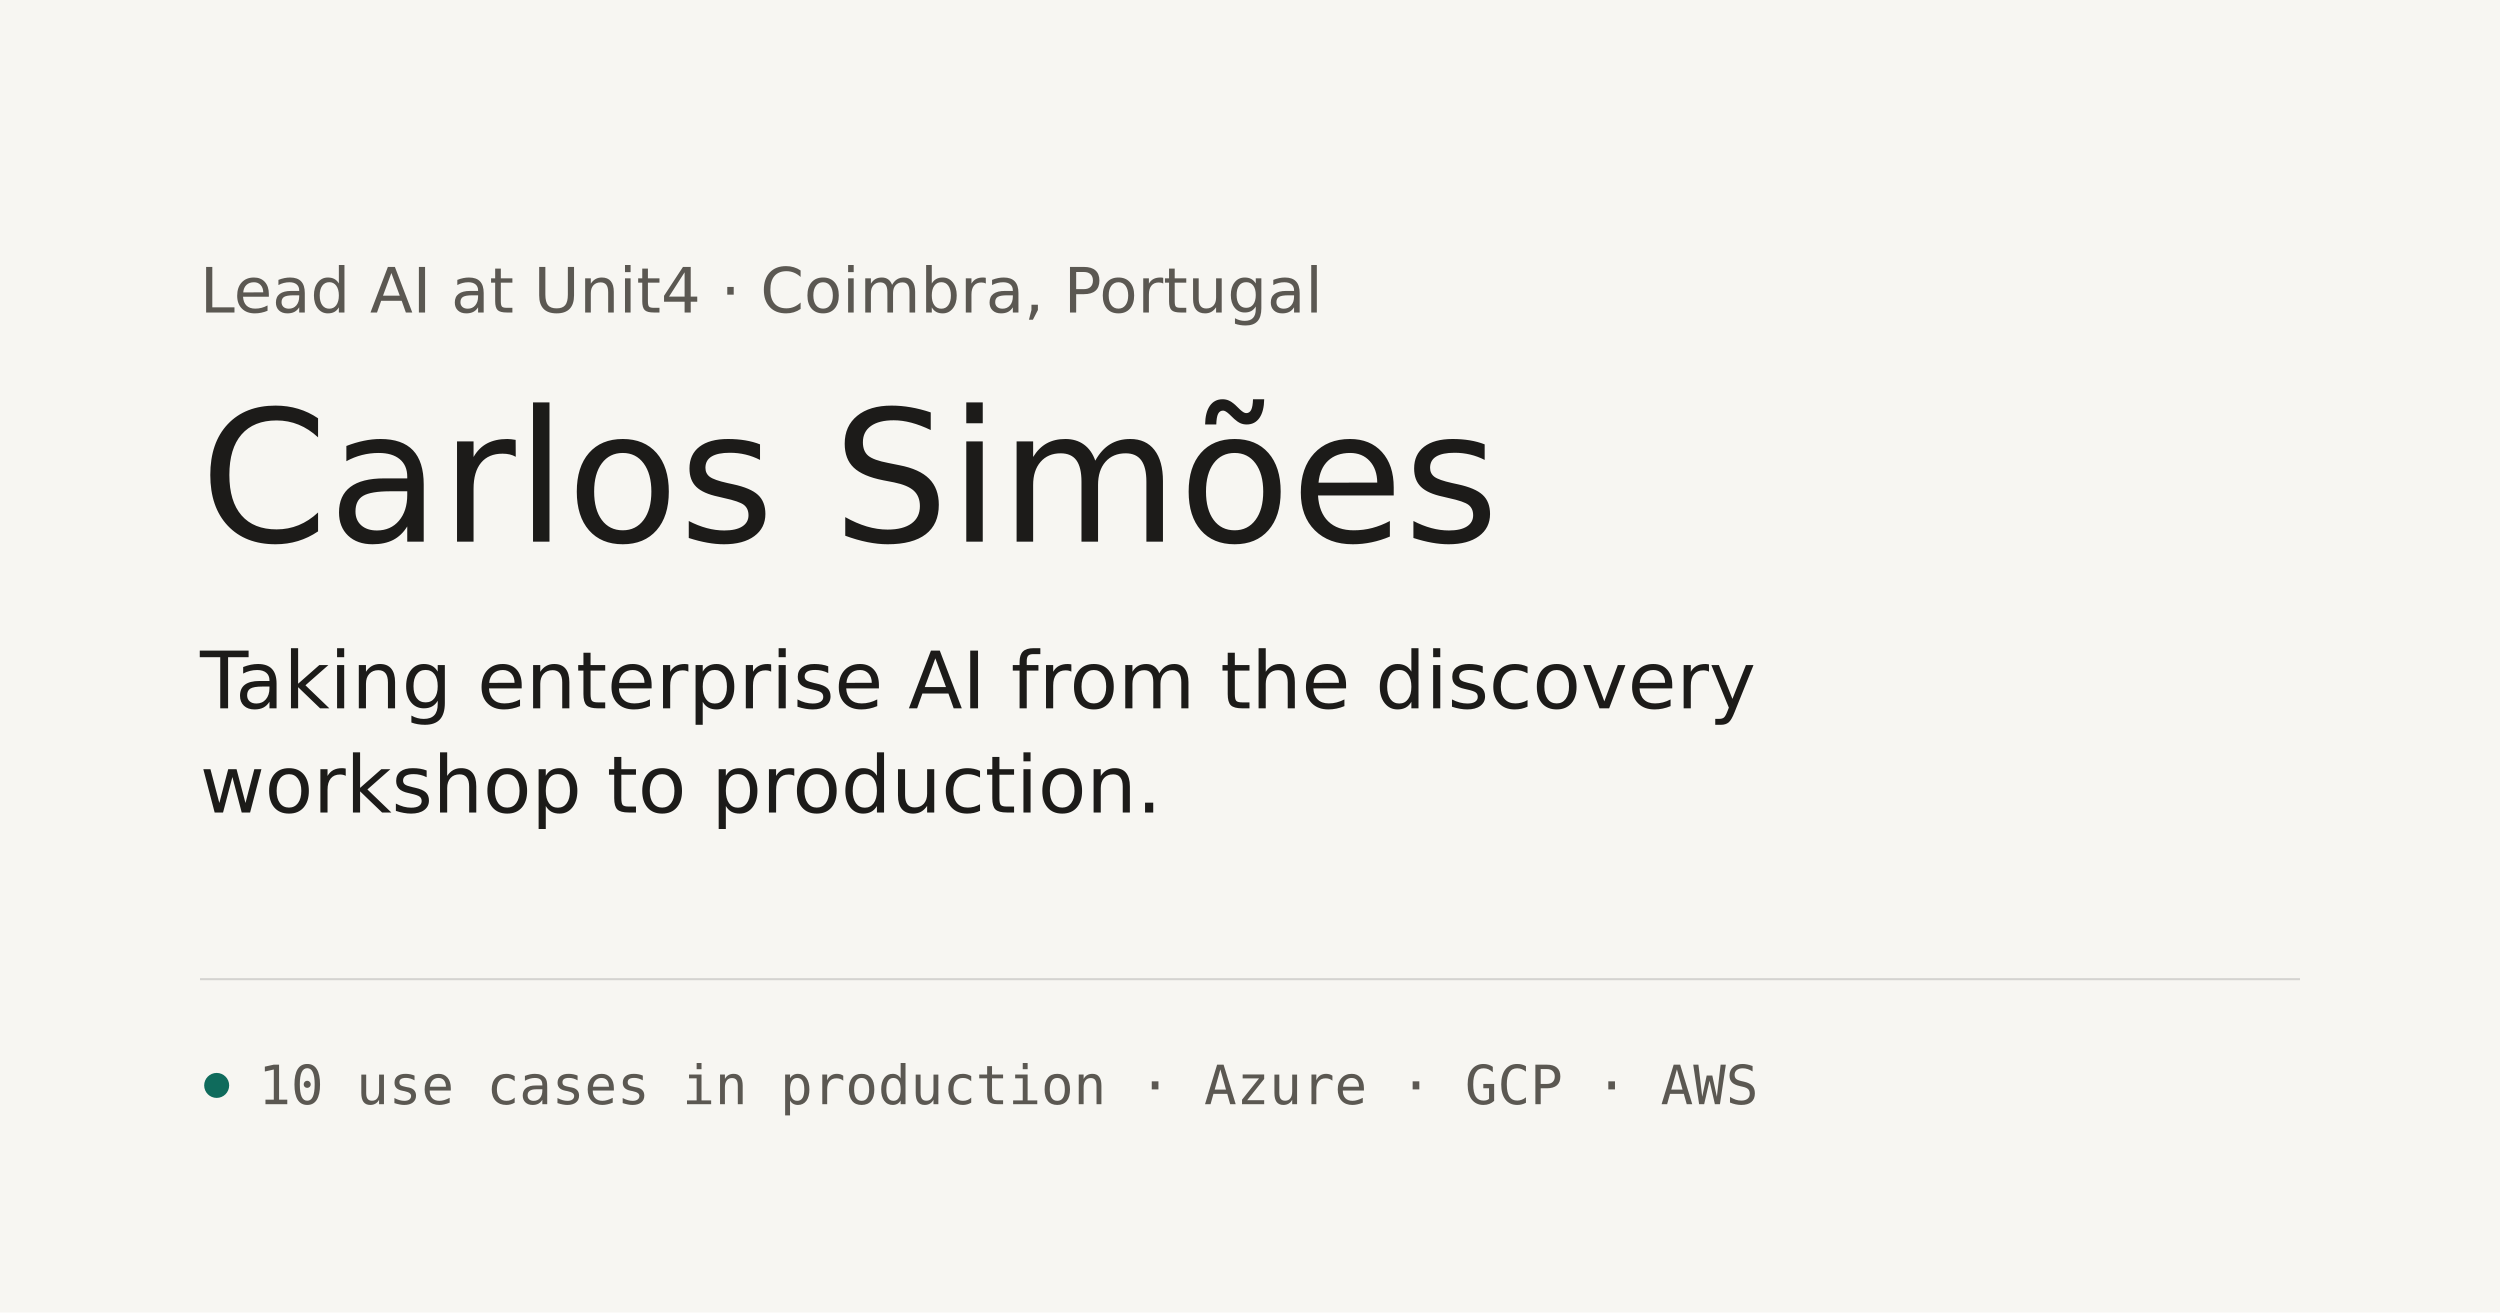
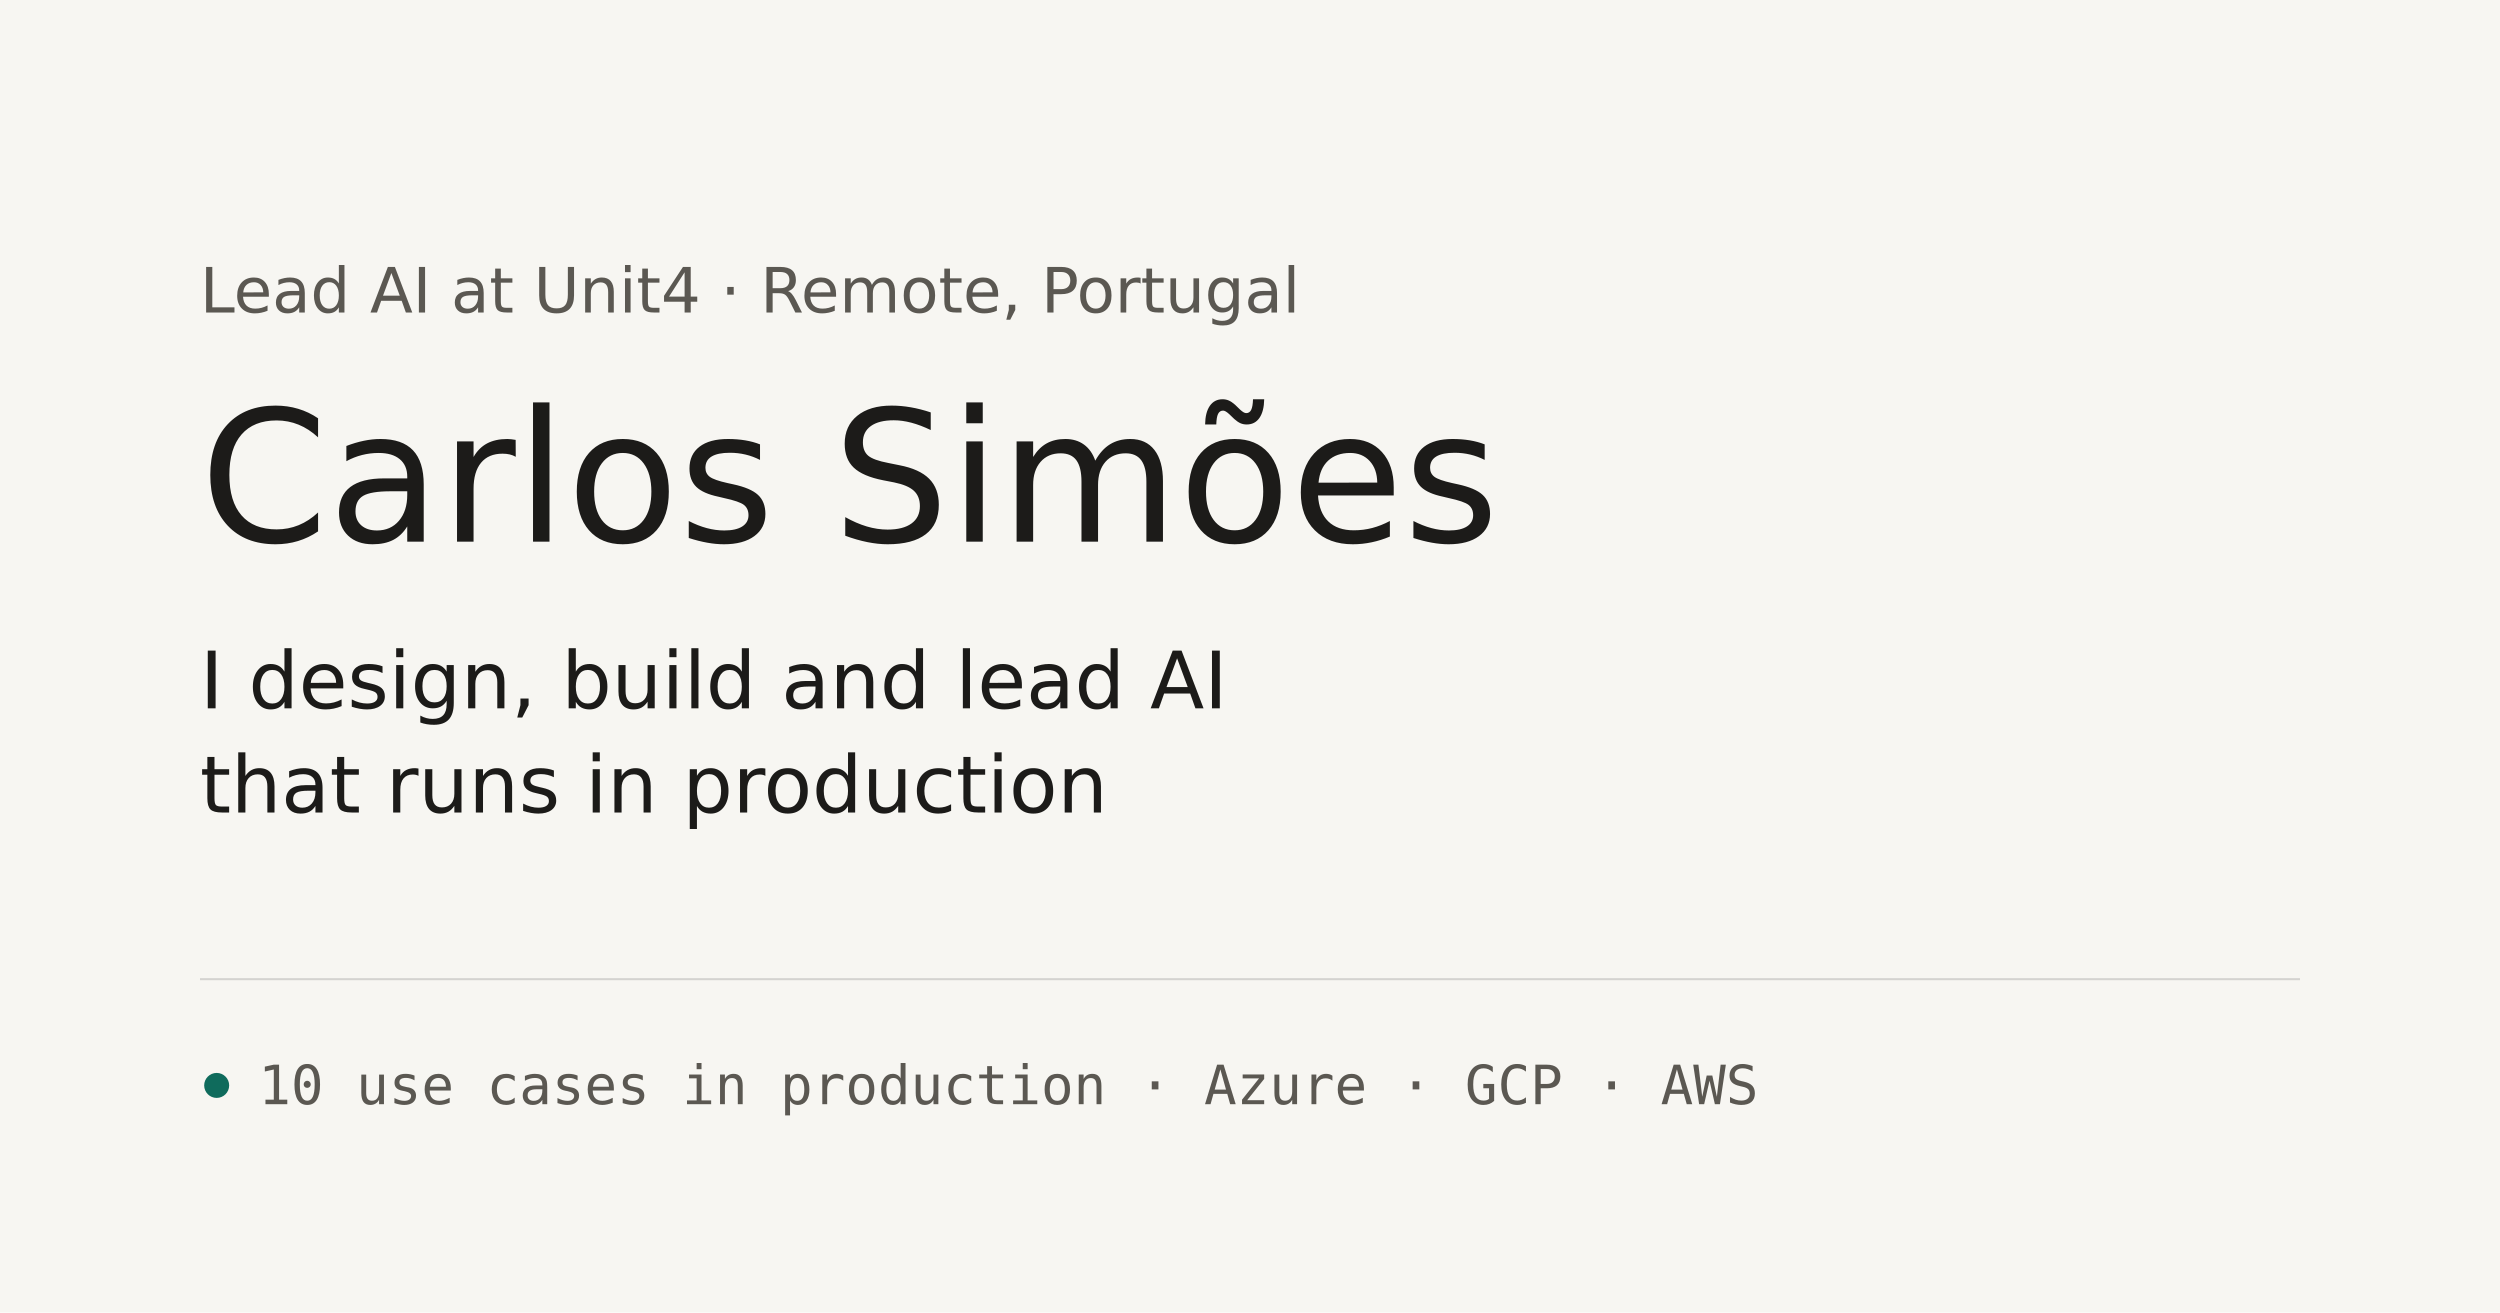
<svg xmlns="http://www.w3.org/2000/svg" width="1200" height="630" viewBox="0 0 1200 630">
  <rect width="1200" height="630" fill="#f7f6f2" />
-   <text x="96" y="150" font-family="DejaVu Sans, Helvetica, Arial, sans-serif" font-size="30" fill="#5b5852">Lead AI at Unit4 · Coimbra, Portugal</text>
+   <text x="96" y="150" font-family="DejaVu Sans, Helvetica, Arial, sans-serif" font-size="30" fill="#5b5852">Lead AI at Unit4 · Remote, Portugal</text>
  <text x="96" y="260" font-family="DejaVu Sans, Helvetica, Arial, sans-serif" font-size="88" font-weight="500" fill="#1c1b19">Carlos Simões</text>
-   <text x="96" y="340" font-family="DejaVu Sans, Helvetica, Arial, sans-serif" font-size="38" fill="#1c1b19">Taking enterprise AI from the discovery</text>
-   <text x="96" y="390" font-family="DejaVu Sans, Helvetica, Arial, sans-serif" font-size="38" fill="#1c1b19">workshop to production.</text>
+   <text x="96" y="340" font-family="DejaVu Sans, Helvetica, Arial, sans-serif" font-size="38" fill="#1c1b19">I design, build and lead AI</text>
+   <text x="96" y="390" font-family="DejaVu Sans, Helvetica, Arial, sans-serif" font-size="38" fill="#1c1b19">that runs in production</text>
  <line x1="96" y1="470" x2="1104" y2="470" stroke="#1c1b19" stroke-opacity="0.16" />
  <circle cx="104" cy="521" r="6" fill="#0f6b5c" />
  <text x="124" y="530" font-family="DejaVu Sans Mono, monospace" font-size="26" fill="#5b5852">10 use cases in production · Azure · GCP · AWS</text>
</svg>
